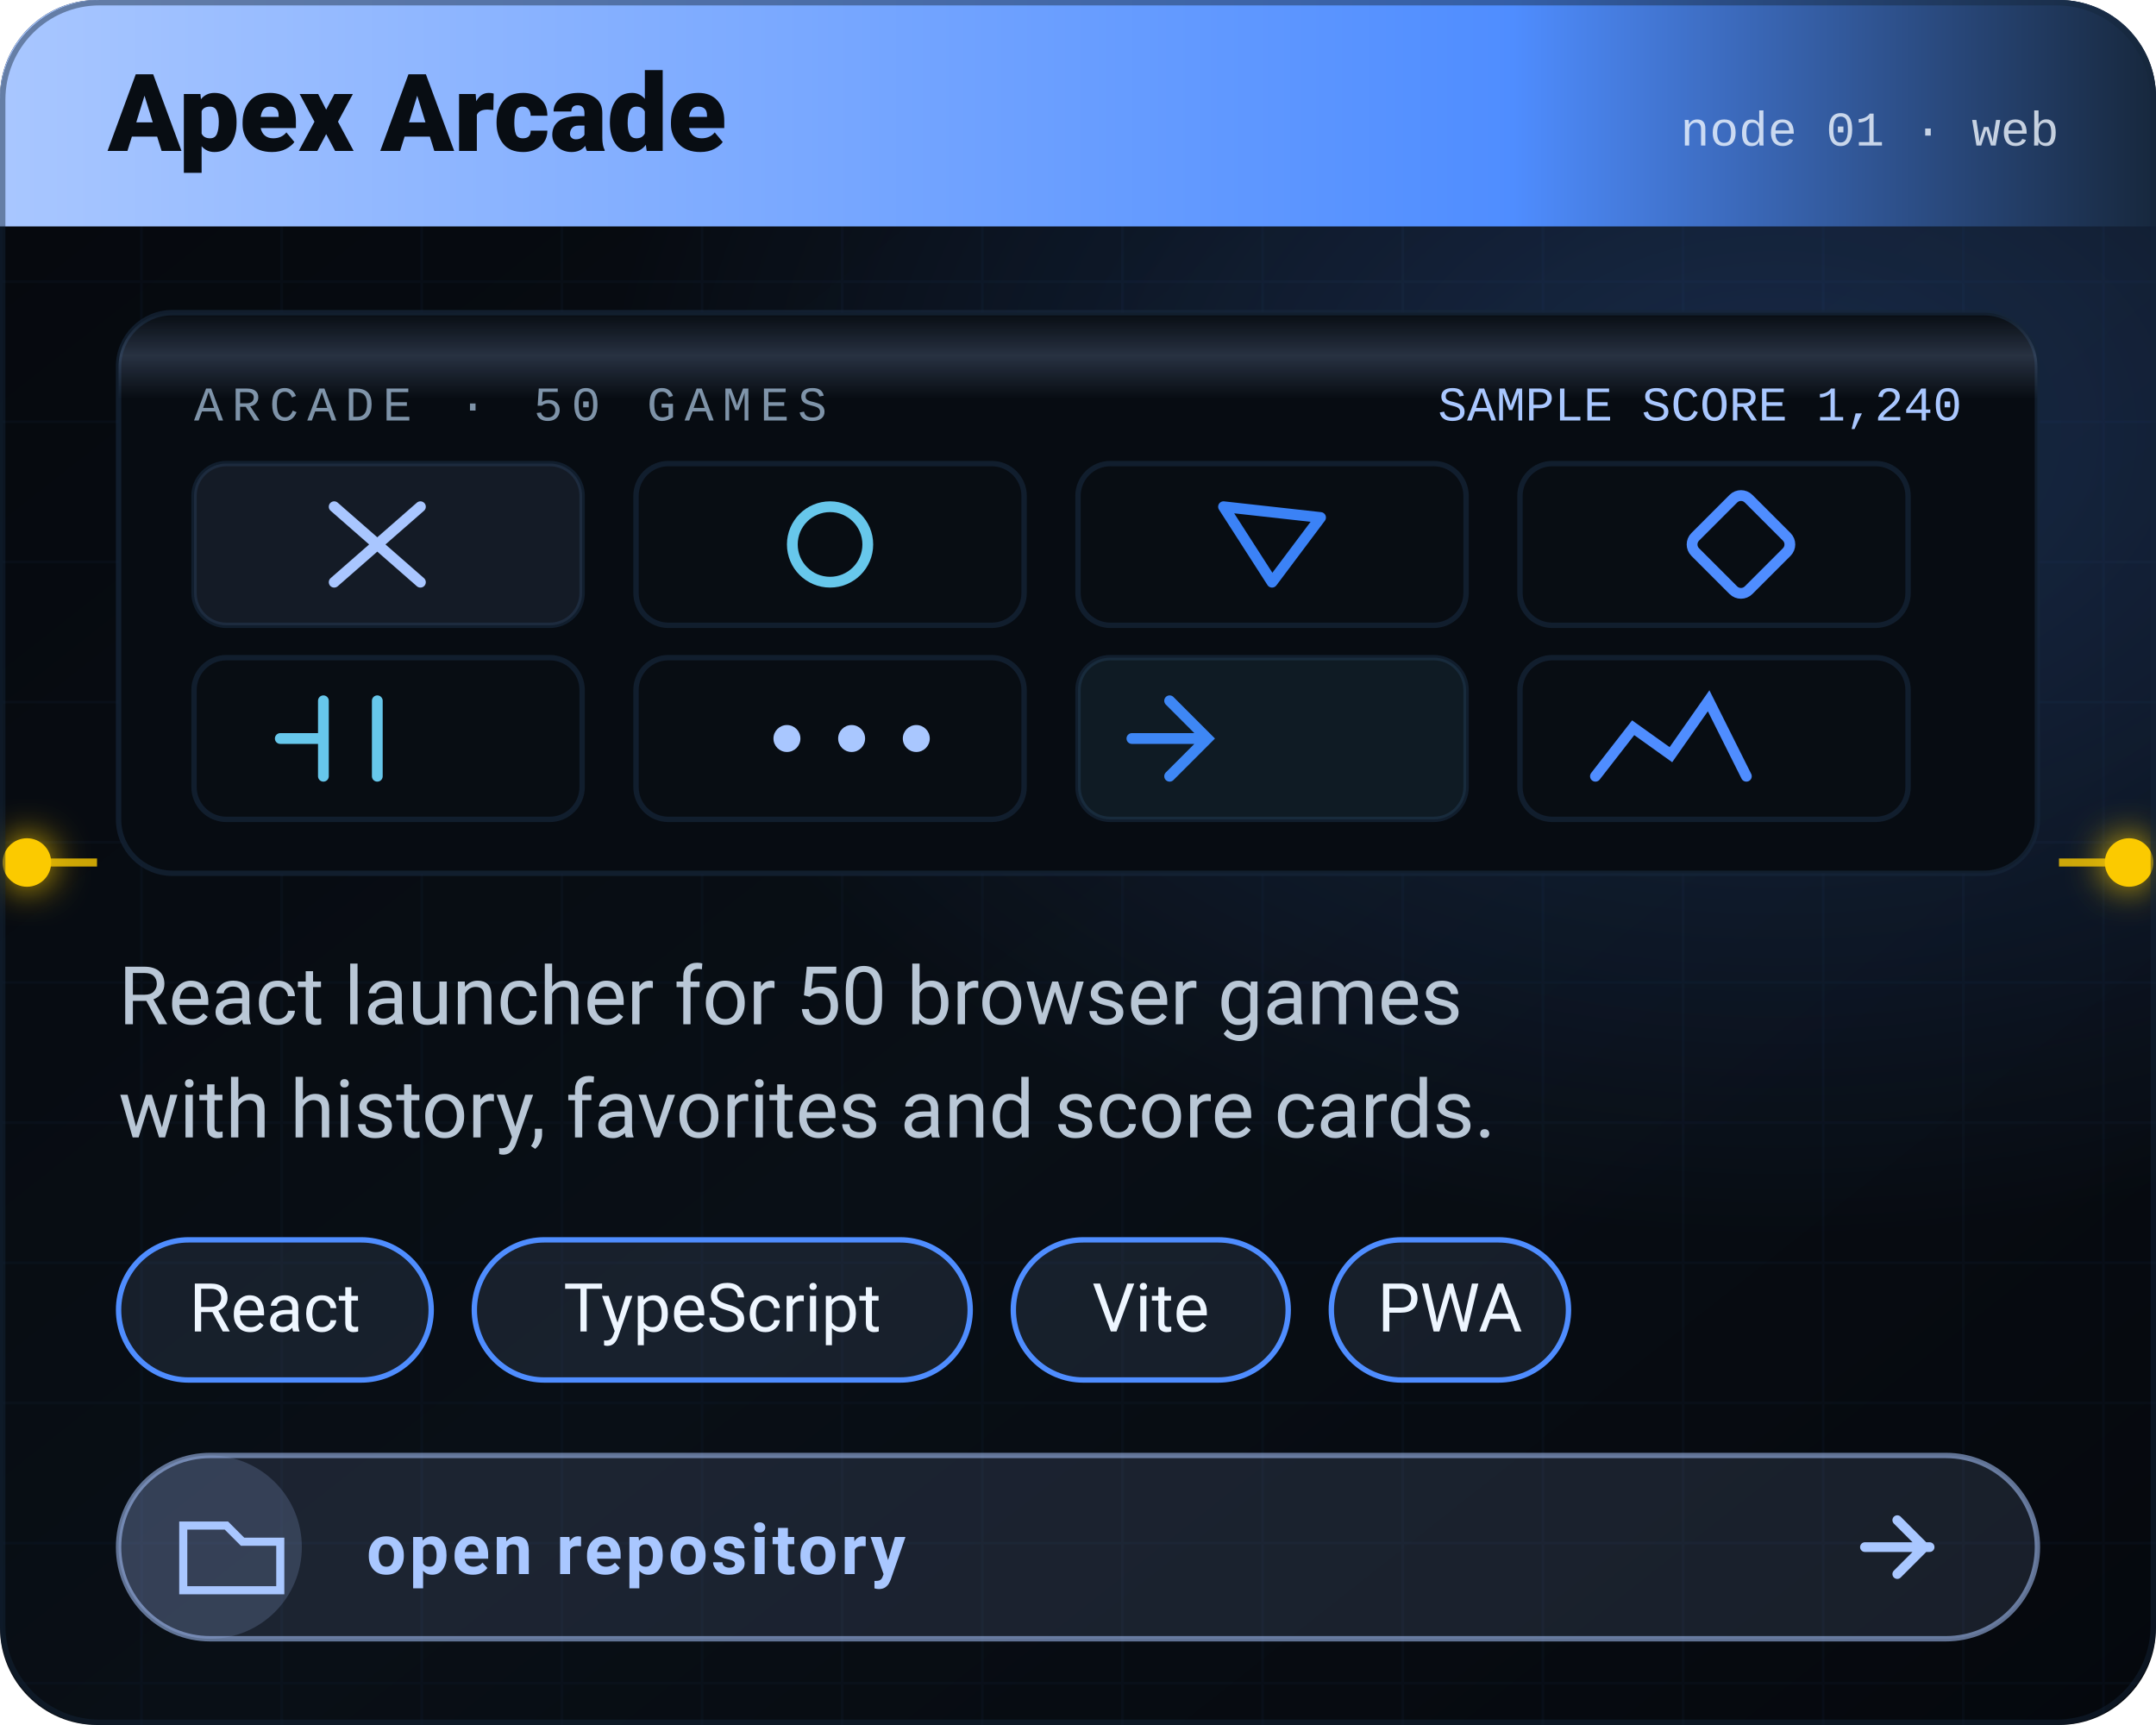
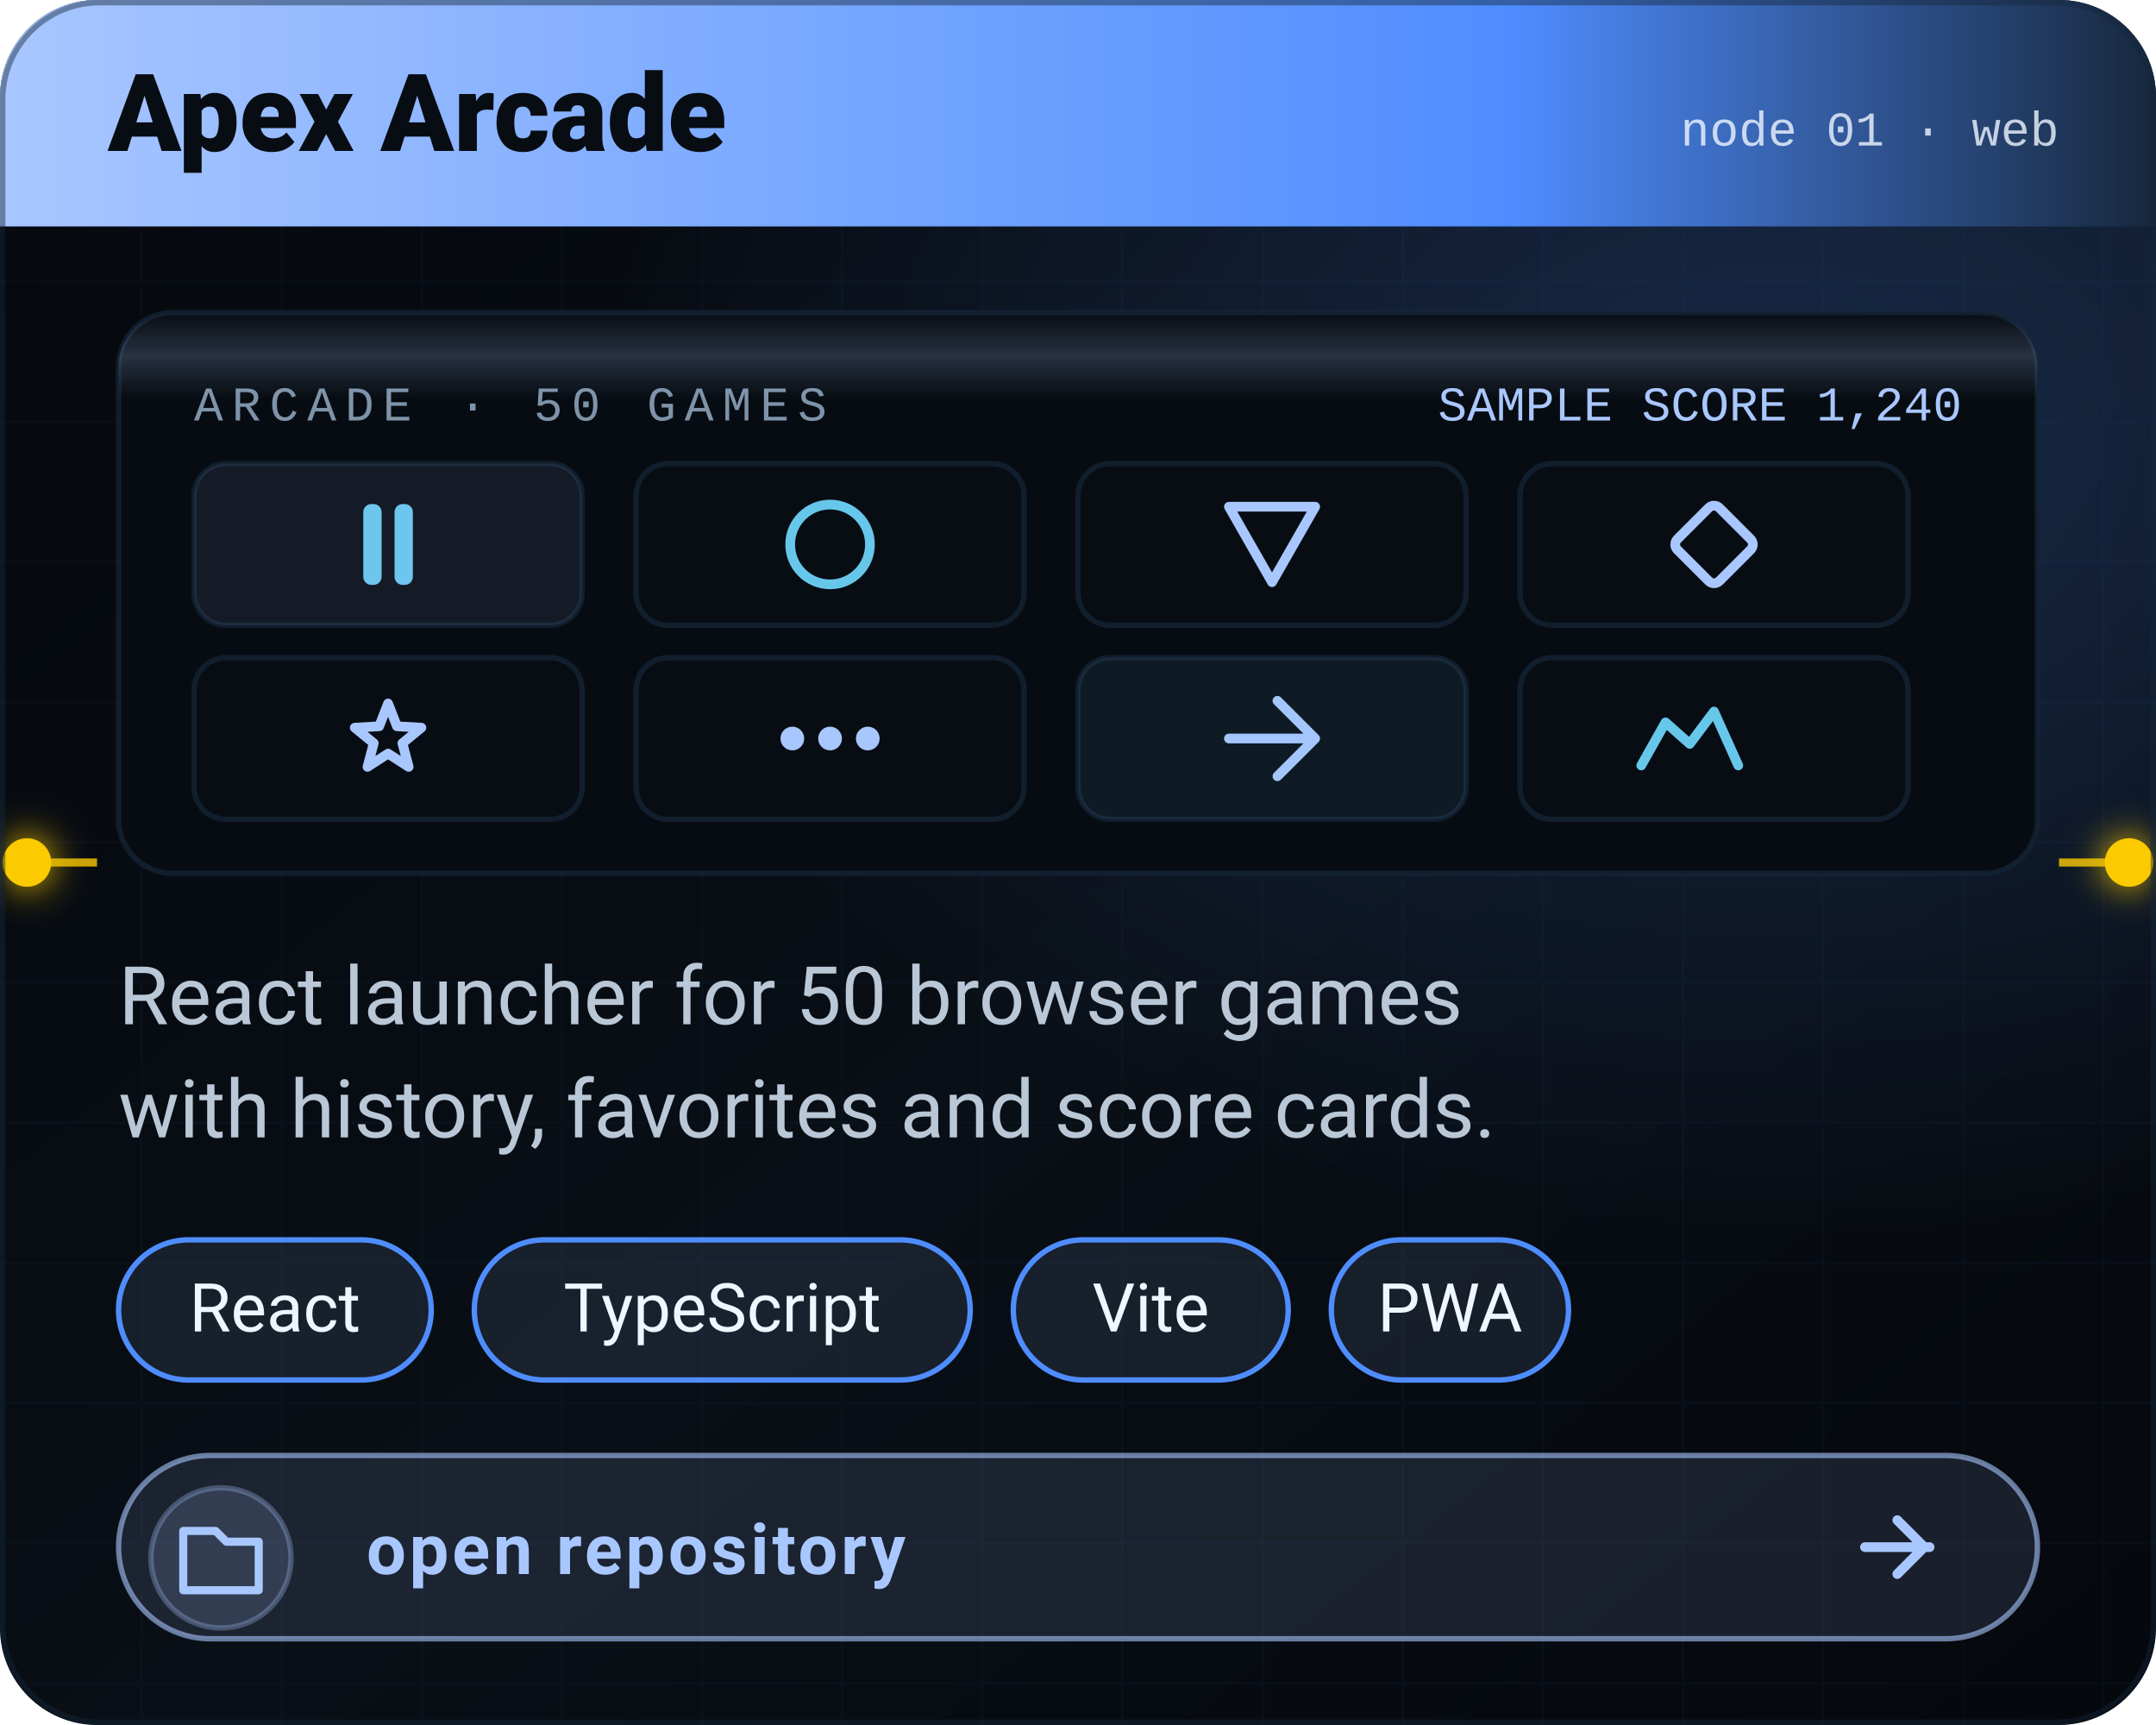
<svg xmlns="http://www.w3.org/2000/svg" viewBox="0 0 400 320" role="img" aria-label="Apex Arcade — 50-game browser arcade built with React and TypeScript">
  <defs>
    <linearGradient id="bg" x1="0" y1="0" x2="1" y2="1">
      <stop offset="0" stop-color="#05080D" />
      <stop offset=".55" stop-color="#090F16" />
      <stop offset="1" stop-color="#05080D" />
    </linearGradient>
    <linearGradient id="head" x1="0" x2="1">
      <stop offset="0" stop-color="#A9C7FF" />
      <stop offset=".7" stop-color="#4F8DFF" />
      <stop offset="1" stop-color="#16263A" />
    </linearGradient>
    <linearGradient id="glass" x1="0" y1="0" x2="1" y2="1">
      <stop offset="0" stop-color="#16263A" stop-opacity=".20" />
      <stop offset="1" stop-color="#67C7EB" stop-opacity=".04" />
    </linearGradient>
    <linearGradient id="shine" x1="0" x2="1">
      <stop offset="0" stop-color="#EEF6FF" stop-opacity="0" />
      <stop offset=".5" stop-color="#EEF6FF" stop-opacity=".35" />
      <stop offset="1" stop-color="#EEF6FF" stop-opacity="0" />
    </linearGradient>
    <linearGradient id="scan" x1="0" y1="0" x2="0" y2="1">
      <stop offset="0" stop-color="#A9C7FF" stop-opacity="0" />
      <stop offset=".5" stop-color="#A9C7FF" stop-opacity=".20" />
      <stop offset="1" stop-color="#A9C7FF" stop-opacity="0" />
    </linearGradient>
    <radialGradient id="bloom">
      <stop offset="0" stop-color="#4F8DFF" stop-opacity=".22" />
      <stop offset="1" stop-color="#4F8DFF" stop-opacity="0" />
    </radialGradient>
    <pattern id="grid" width="26" height="26" patternUnits="userSpaceOnUse">
      <path d="M26 0H0V26" fill="none" stroke="#16263A" stroke-opacity=".18" />
    </pattern>
    <clipPath id="win">
      <rect width="400" height="320" rx="18" />
    </clipPath>
    <clipPath id="prev">
      <rect x="22" y="58" width="356" height="104" rx="10" />
    </clipPath>
    <filter id="glow" x="-80%" y="-80%" width="260%" height="260%">
      <feGaussianBlur stdDeviation="3.5" result="b" />
      <feMerge>
        <feMergeNode in="b" />
        <feMergeNode in="SourceGraphic" />
      </feMerge>
    </filter>
    <style>
.s{font-family:'Segoe UI',system-ui,-apple-system,Roboto,Helvetica,Arial,sans-serif}
.m{font-family:ui-monospace,SFMono-Regular,Menlo,Consolas,'Liberation Mono',monospace}
.pulse{animation:pulse 2.4s ease-in-out infinite}
@keyframes pulse{50%{opacity:.3}}
.p2{animation-delay:.8s}.p3{animation-delay:1.6s}
.arrow{animation:arrow 2.2s ease-in-out infinite}
@keyframes arrow{50%{transform:translateX(5px)}}
.orbs{animation:spin 8s linear infinite}
@keyframes spin{to{transform:rotate(360deg)}}
.shinex{animation:shinex var(--sd,4.6s) linear infinite}
@keyframes shinex{from{transform:translateX(0)}to{transform:translateX(520px)}}
.scany{animation:scany var(--sy,5.5s) ease-in-out infinite}
@keyframes scany{0%,100%{transform:translateY(0)}50%{transform:translateY(88px)}}
@media (prefers-reduced-motion:reduce){.pulse,.arrow,.orbs,.shinex,.scany{animation:none!important}}
</style>
  </defs>
  <g clip-path="url(#win)">
    <rect width="400" height="320" fill="url(#bg)" />
    <rect width="400" height="320" fill="url(#grid)" />
    <ellipse cx="330" cy="80" rx="220" ry="150" fill="url(#bloom)" />
    <rect width="400" height="42" fill="url(#head)" />
    <text class="s" x="20" y="28" font-size="20" font-weight="800" fill="#080D13">Apex Arcade</text>
    <text class="m" x="382" y="27" text-anchor="end" font-size="9" fill="#EEF6FF" fill-opacity=".8">node 01 · web</text>
    <rect class="shinex" style="--sd:4.6s" x="-120" y="0" width="120" height="42" fill="url(#shine)" opacity=".5" />
    <circle cx="5" cy="160" r="4.5" fill="#FBCA03" filter="url(#glow)" />
    <circle cx="395" cy="160" r="4.5" fill="#FBCA03" filter="url(#glow)" />
    <path d="M9 160h9M391 160h-9" stroke="#FBCA03" stroke-width="1.5" opacity=".8" />
    <rect x="22" y="58" width="356" height="104" rx="10" fill="#070C12" stroke="#16263A" stroke-opacity=".7" />
    <g clip-path="url(#prev)">
      <text class="m" x="36" y="78" font-size="9" letter-spacing="1.6" fill="#7E93A8">ARCADE · 50 GAMES</text>
      <text class="m" x="364" y="78" text-anchor="end" font-size="9" fill="#A9C7FF">SAMPLE SCORE 1,240</text>
      <g>
        <rect x="36" y="86" width="72" height="30" rx="6" fill="#080D13" stroke="#16263A" stroke-opacity=".7" />
        <rect x="118" y="86" width="72" height="30" rx="6" fill="#080D13" stroke="#16263A" stroke-opacity=".7" />
        <rect x="200" y="86" width="72" height="30" rx="6" fill="#080D13" stroke="#16263A" stroke-opacity=".7" />
        <rect x="282" y="86" width="72" height="30" rx="6" fill="#080D13" stroke="#16263A" stroke-opacity=".7" />
        <rect x="36" y="122" width="72" height="30" rx="6" fill="#080D13" stroke="#16263A" stroke-opacity=".7" />
        <rect x="118" y="122" width="72" height="30" rx="6" fill="#080D13" stroke="#16263A" stroke-opacity=".7" />
        <rect x="200" y="122" width="72" height="30" rx="6" fill="#080D13" stroke="#16263A" stroke-opacity=".7" />
        <rect x="282" y="122" width="72" height="30" rx="6" fill="#080D13" stroke="#16263A" stroke-opacity=".7" />
      </g>
-       <g fill="none" stroke-width="2" stroke-linecap="round">
-         <path d="M62 94l16 14M78 94L62 108" stroke="#A9C7FF" />
-         <circle cx="154" cy="101" r="7" stroke="#67C7EB" />
-         <path d="M236 108l-9-14 18 2z" stroke="#3B82F6" stroke-linejoin="round" />
-         <rect x="316" y="94" width="14" height="14" rx="2" transform="rotate(45 323 101)" stroke="#4F8DFF" />
-         <path d="M52 137h8M60 130v14M70 130v14" stroke="#67C7EB" />
-         <circle cx="146" cy="137" r="2.5" fill="#A9C7FF" stroke="none" />
-         <circle cx="158" cy="137" r="2.5" fill="#A9C7FF" stroke="none" />
-         <circle cx="170" cy="137" r="2.5" fill="#A9C7FF" stroke="none" />
-         <path d="M210 137h14M217 130l7 7-7 7" stroke="#3B82F6" />
-         <path d="M296 144l7-9 7 5 7-10 7 14" stroke="#4F8DFF" />
+       <g fill="none" stroke-width="1.8" stroke-linecap="round" stroke-linejoin="round">
+         <circle cx="154" cy="101" r="7.4" stroke="#67C7EB" />
+         <path d="M228 94h16l-8 14z" stroke="#A9C7FF" />
+         <rect x="312.5" y="95.5" width="11" height="11" rx="1.4" transform="rotate(45 318 101)" stroke="#A9C7FF" />
+         <rect x="67.4" y="93.5" width="3.4" height="15" rx="1.5" fill="#67C7EB" stroke="none" />
+         <rect x="73.2" y="93.5" width="3.4" height="15" rx="1.5" fill="#67C7EB" stroke="none" />
+         <path d="M72 130.5 73.65 134.73 78.18 134.99 74.66 137.87 75.82 142.26 72 139.8 68.18 142.26 69.34 137.87 65.82 134.99 70.35 134.73Z" stroke="#A9C7FF" />
+         <circle cx="147" cy="137" r="2.2" fill="#A9C7FF" stroke="none" />
+         <circle cx="154" cy="137" r="2.2" fill="#A9C7FF" stroke="none" />
+         <circle cx="161" cy="137" r="2.2" fill="#A9C7FF" stroke="none" />
+         <path d="M228 137h16M237 130l7 7-7 7" stroke="#A9C7FF" />
+         <path d="M304.5 142l4.5-8 4.5 4 4.5-6 4.5 10" stroke="#67C7EB" />
      </g>
      <rect class="pulse" x="36" y="86" width="72" height="30" rx="6" fill="#A9C7FF" fill-opacity=".08" />
      <rect class="pulse p2" x="200" y="122" width="72" height="30" rx="6" fill="#67C7EB" fill-opacity=".08" />
      <rect class="scany" style="--sy:5.5s" x="0" y="58" width="400" height="16" fill="url(#scan)" />
    </g>
    <text class="s" x="22" y="190" font-size="15" fill="#B9C7D6">React launcher for 50 browser games</text>
    <text class="s" x="22" y="211" font-size="15" fill="#B9C7D6">with history, favorites and score cards.</text>
    <g class="s" font-size="12.5" fill="#EEF6FF">
      <rect x="22" y="230" width="58" height="26" rx="13" fill="#A9C7FF" fill-opacity=".10" stroke="#4F8DFF" />
      <text x="51" y="247" text-anchor="middle">React</text>
      <rect x="88" y="230" width="92" height="26" rx="13" fill="#A9C7FF" fill-opacity=".10" stroke="#4F8DFF" />
      <text x="134" y="247" text-anchor="middle">TypeScript</text>
      <rect x="188" y="230" width="51" height="26" rx="13" fill="#A9C7FF" fill-opacity=".10" stroke="#4F8DFF" />
      <text x="213.5" y="247" text-anchor="middle">Vite</text>
      <rect x="247" y="230" width="44" height="26" rx="13" fill="#A9C7FF" fill-opacity=".10" stroke="#4F8DFF" />
      <text x="269" y="247" text-anchor="middle">PWA</text>
    </g>
-     <rect x="22" y="270" width="356" height="34" rx="17" fill="#A9C7FF" fill-opacity=".12" stroke="#A9C7FF" stroke-opacity=".55" />
-     <rect x="22" y="270" width="34" height="34" rx="17" fill="#A9C7FF" fill-opacity=".18" />
-     <path d="M34 283h8l3 3h7v9H34z" fill="none" stroke="#A9C7FF" stroke-width="1.5" />
+     <rect x="22" y="270" width="356" height="34" rx="17" fill="#A9C7FF" fill-opacity=".12" stroke="#A9C7FF" stroke-opacity=".6" />
+     <rect x="28" y="276" width="26" height="26" rx="13" fill="#A9C7FF" fill-opacity=".16" stroke="#A9C7FF" stroke-opacity=".3" />
+     <path d="M34 284h6l2 2h6v9H34z" fill="none" stroke="#A9C7FF" stroke-width="1.5" stroke-linejoin="round" />
    <text class="s" x="68" y="292" font-size="13" font-weight="700" letter-spacing=".6" fill="#A9C7FF">open repository</text>
    <g class="arrow">
      <path d="M346 287h12M352 282l5 5-5 5" fill="none" stroke="#A9C7FF" stroke-width="1.8" stroke-linecap="round" />
    </g>
  </g>
  <rect x=".5" y=".5" width="399" height="319" rx="18" fill="none" stroke="#16263A" stroke-opacity=".45" />
</svg>
